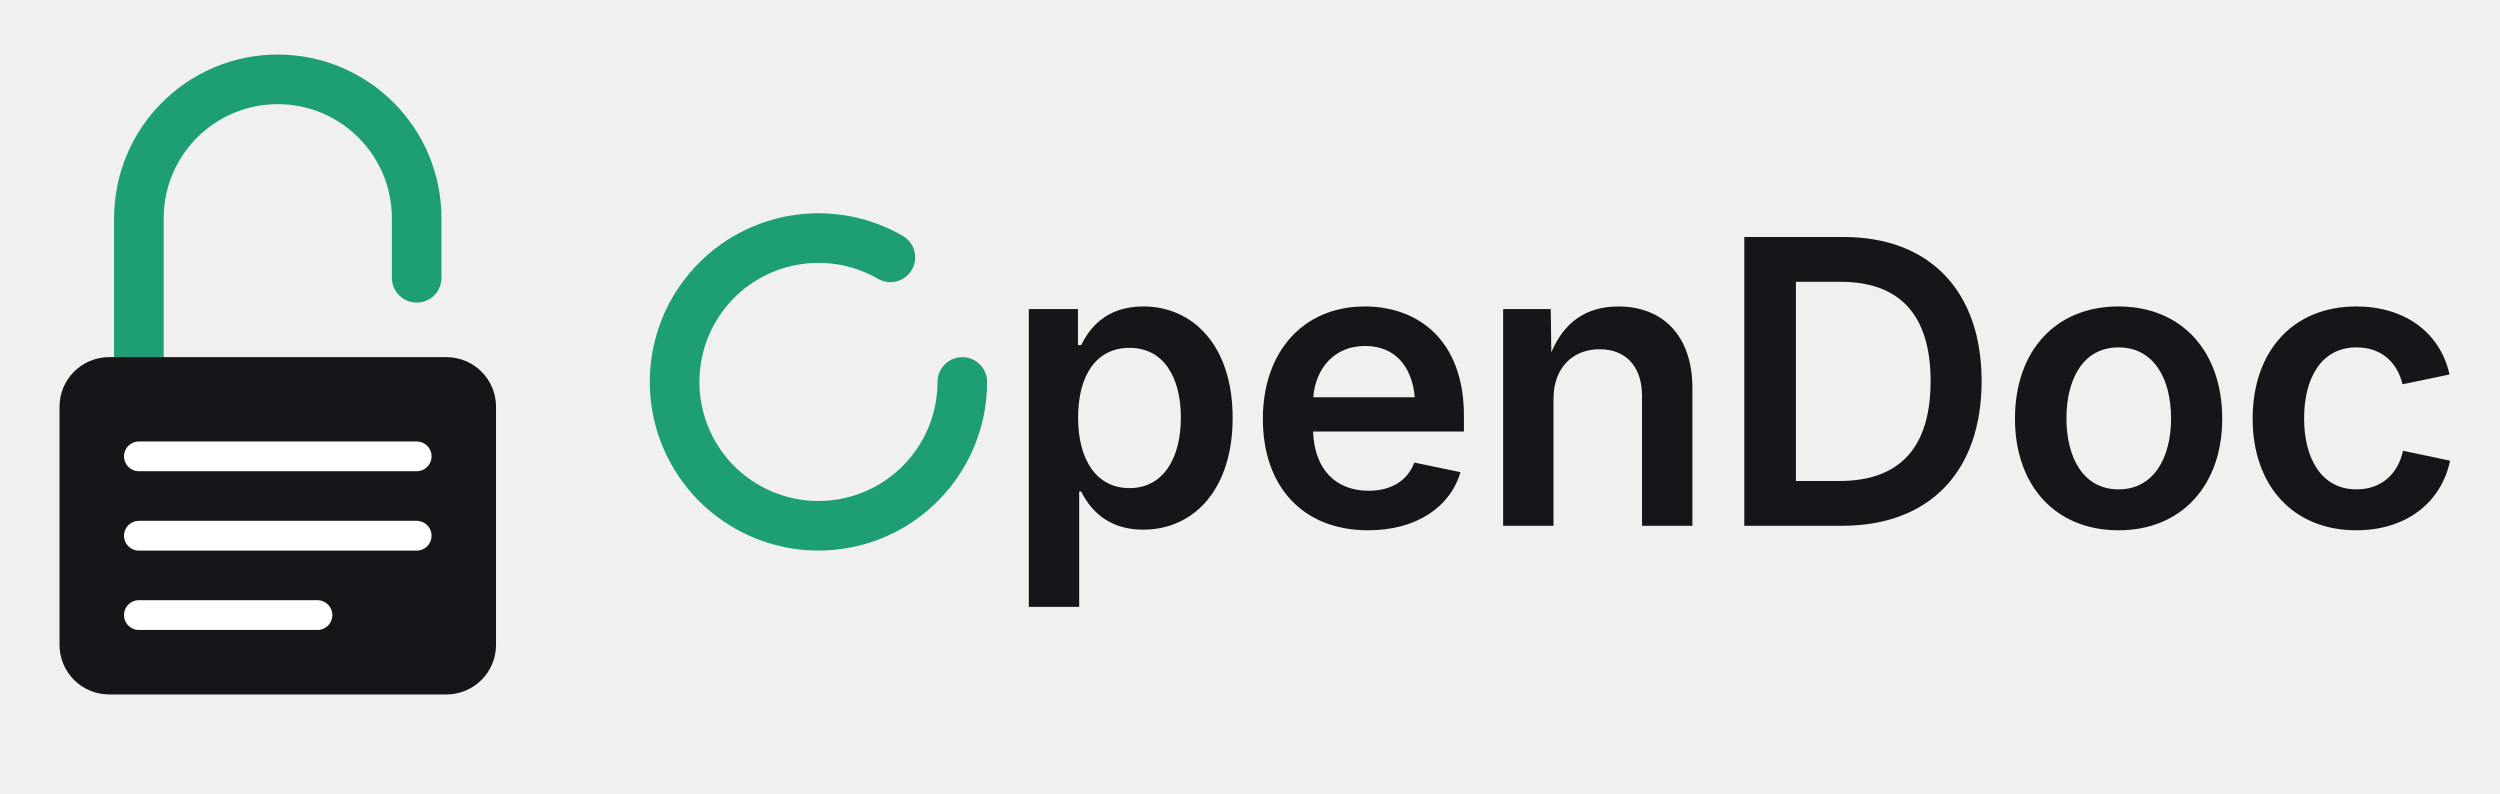
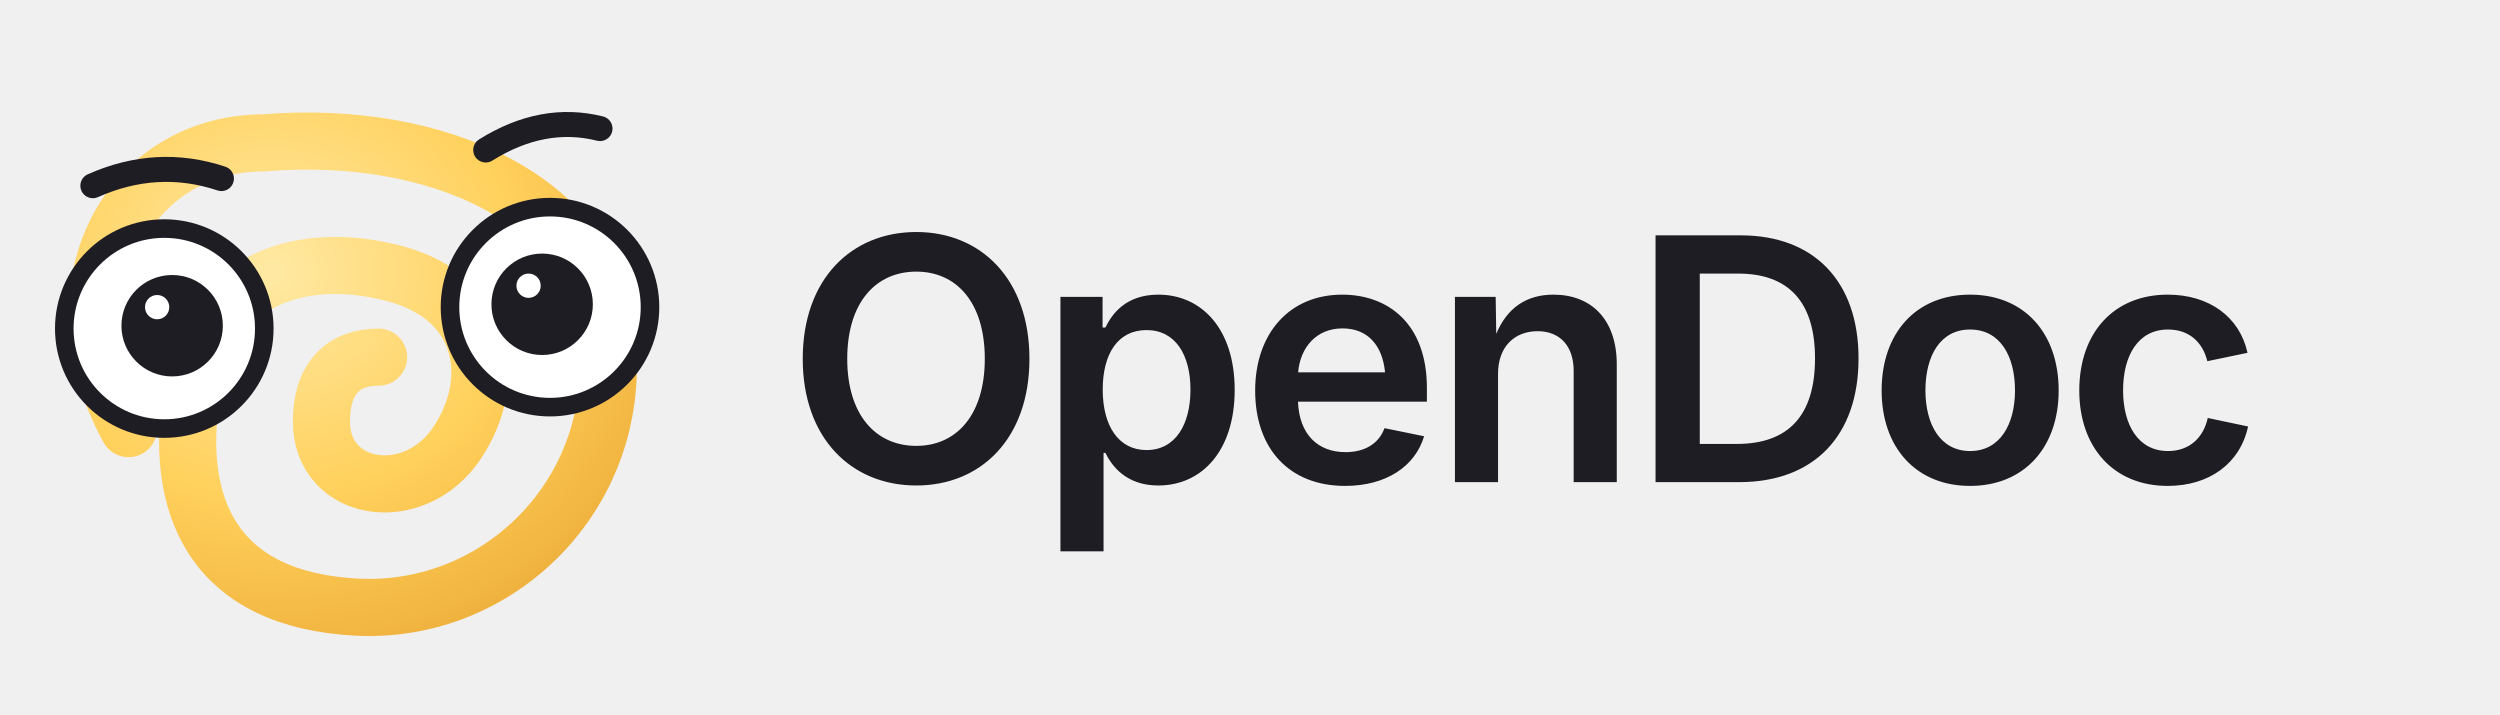
- <svg xmlns="http://www.w3.org/2000/svg" viewBox="8 4 252 80" width="252" height="80">
-   <style>
-     .ink { fill: #16161a; } .teal { stroke: #1d9e75; } .cut { stroke: #ffffff; }
-     @media (prefers-color-scheme: dark) { .ink { fill: #f4f2ec; } .teal { stroke: #2bc08f; } .cut { stroke: #1c1c1b; } }
-     text { font: 600 40px Inter, "Segoe UI", system-ui, -apple-system, sans-serif; letter-spacing: -0.01em; }
-   </style>
-   <path class="teal" d="M22 40V26a14 14 0 0 1 28 0v6" fill="none" stroke-width="5" stroke-linecap="round" />
-   <rect class="ink" x="14" y="40" width="44" height="34" rx="5" />
-   <path class="cut" d="M22 50h28M22 58h28M22 66h18" stroke-width="3" stroke-linecap="round" />
-   <path class="teal" d="M105 42.5a14.5 14.5 0 1 1-7.25-12.56" fill="none" stroke-width="5" stroke-linecap="round" />
-   <text class="ink" x="109" y="57">penDoc</text>
+ <svg xmlns="http://www.w3.org/2000/svg" viewBox="0 0 280 80" width="280" height="80" role="img" aria-label="OpenDoc">
+   <style>text{fill:#1f1d24;font:600 38px Inter,"Segoe UI",sans-serif;letter-spacing:-1px}@media(prefers-color-scheme:dark){text{fill:#f4f2ec}}</style>
+   <svg x="0" y="0" width="80" height="80" viewBox="0 0 100 100" class="od-face" role="img" aria-label="OpenDoc">
+     <defs>
+       <radialGradient id="od-clippy-1" cx="0.34" cy="0.28" r="0.9">
+         <stop offset="0" stop-color="#ffe9a3" />
+         <stop offset="0.55" stop-color="#ffd05b" />
+         <stop offset="1" stop-color="#edac38" />
+       </radialGradient>
+     </defs>
+     <g>
+       <path class="od-face-body" d="M18 60C7 40 18 20 37 20C61 18 84 28 85 48C87 69 70 86 50 85C30 84 24 71 27 54C29 40 41 35 54 38C68 41 70 53 64 62C58 71 45 69 45 59C45 53 48 50 53 50" fill="none" stroke="url(#od-clippy-1)" stroke-width="8" stroke-linecap="round" stroke-linejoin="round" />
+     </g>
+     <g class="od-face-look">
+       <circle cx="23" cy="46" r="14" fill="#fff" stroke="#1f1d24" stroke-width="2.6" />
+       <circle cx="24.1" cy="45.6" r="7.1" fill="#1f1d24" />
+       <circle cx="77" cy="43" r="14" fill="#fff" stroke="#1f1d24" stroke-width="2.6" />
+       <circle cx="75.9" cy="42.6" r="7.1" fill="#1f1d24" />
+       <circle cx="22" cy="43" r="1.7" fill="#fff" />
+       <circle cx="74" cy="40" r="1.7" fill="#fff" />
+       <path d="M13 26Q22 22 31 25" fill="none" stroke="#1f1d24" stroke-width="3.5" stroke-linecap="round" stroke-linejoin="round" />
+       <path d="M68 21Q76 16 84 18" fill="none" stroke="#1f1d24" stroke-width="3.5" stroke-linecap="round" stroke-linejoin="round" />
+     </g>
+   </svg>
+   <text x="88" y="54">OpenDoc</text>
</svg>
